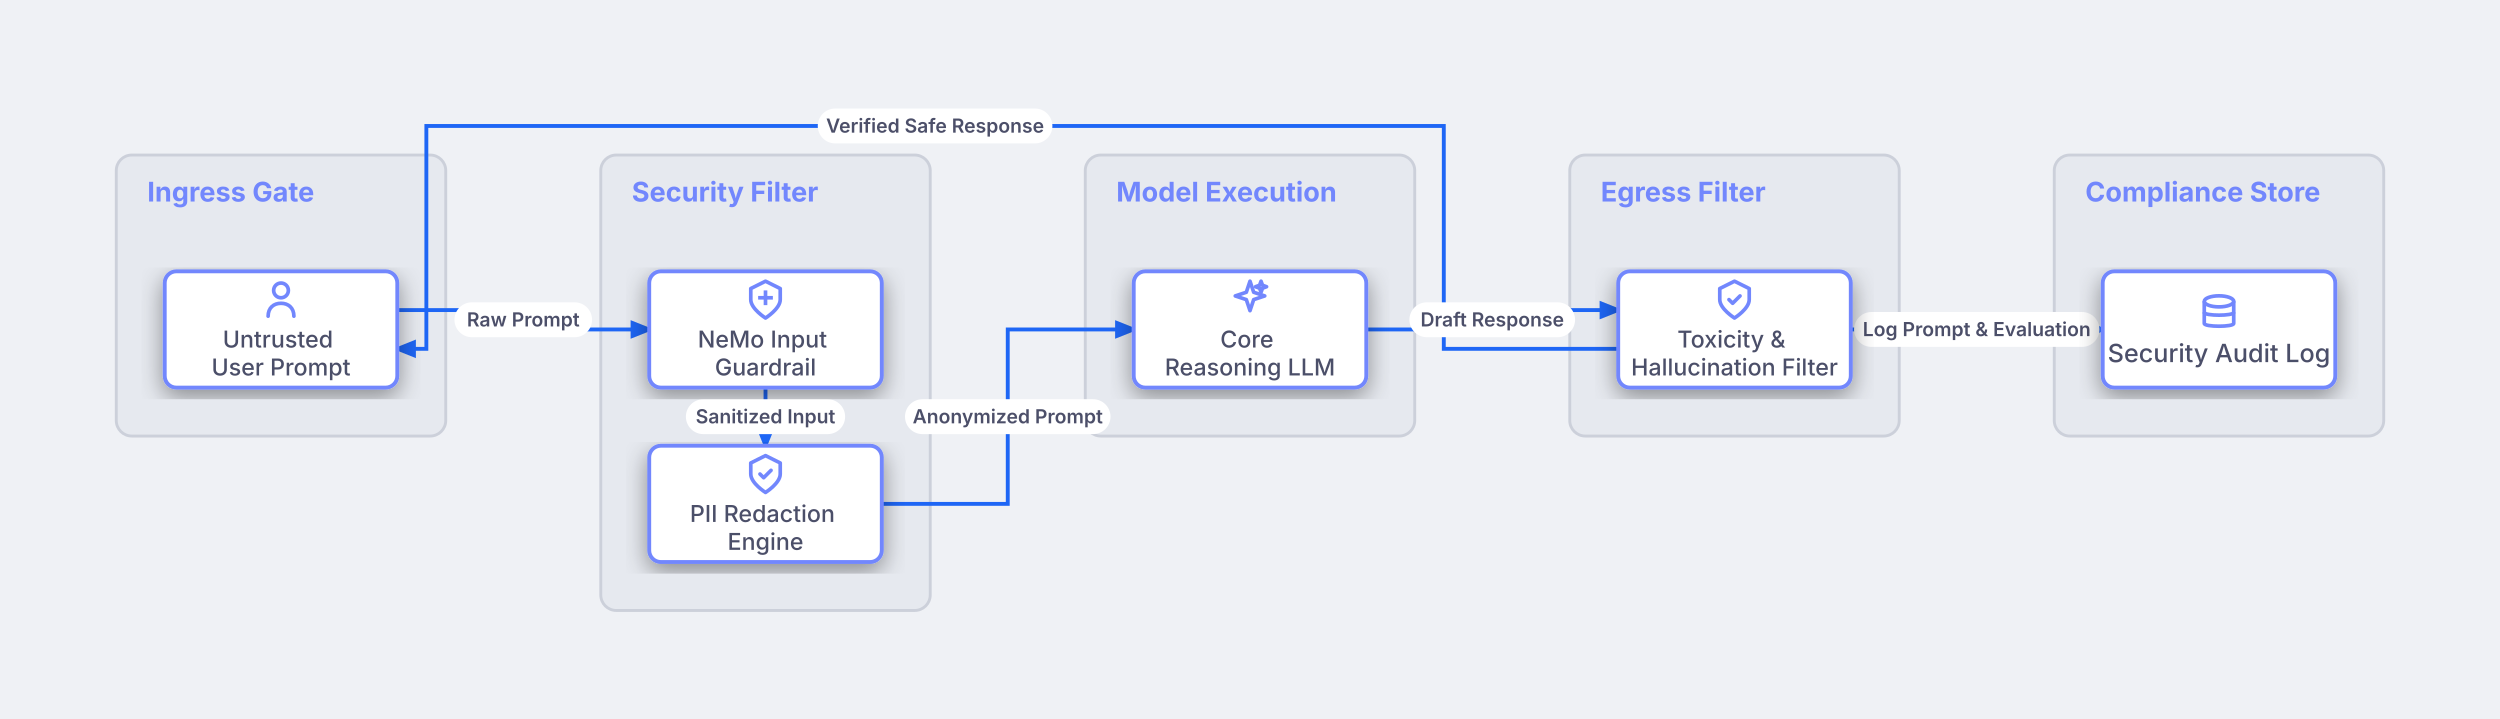
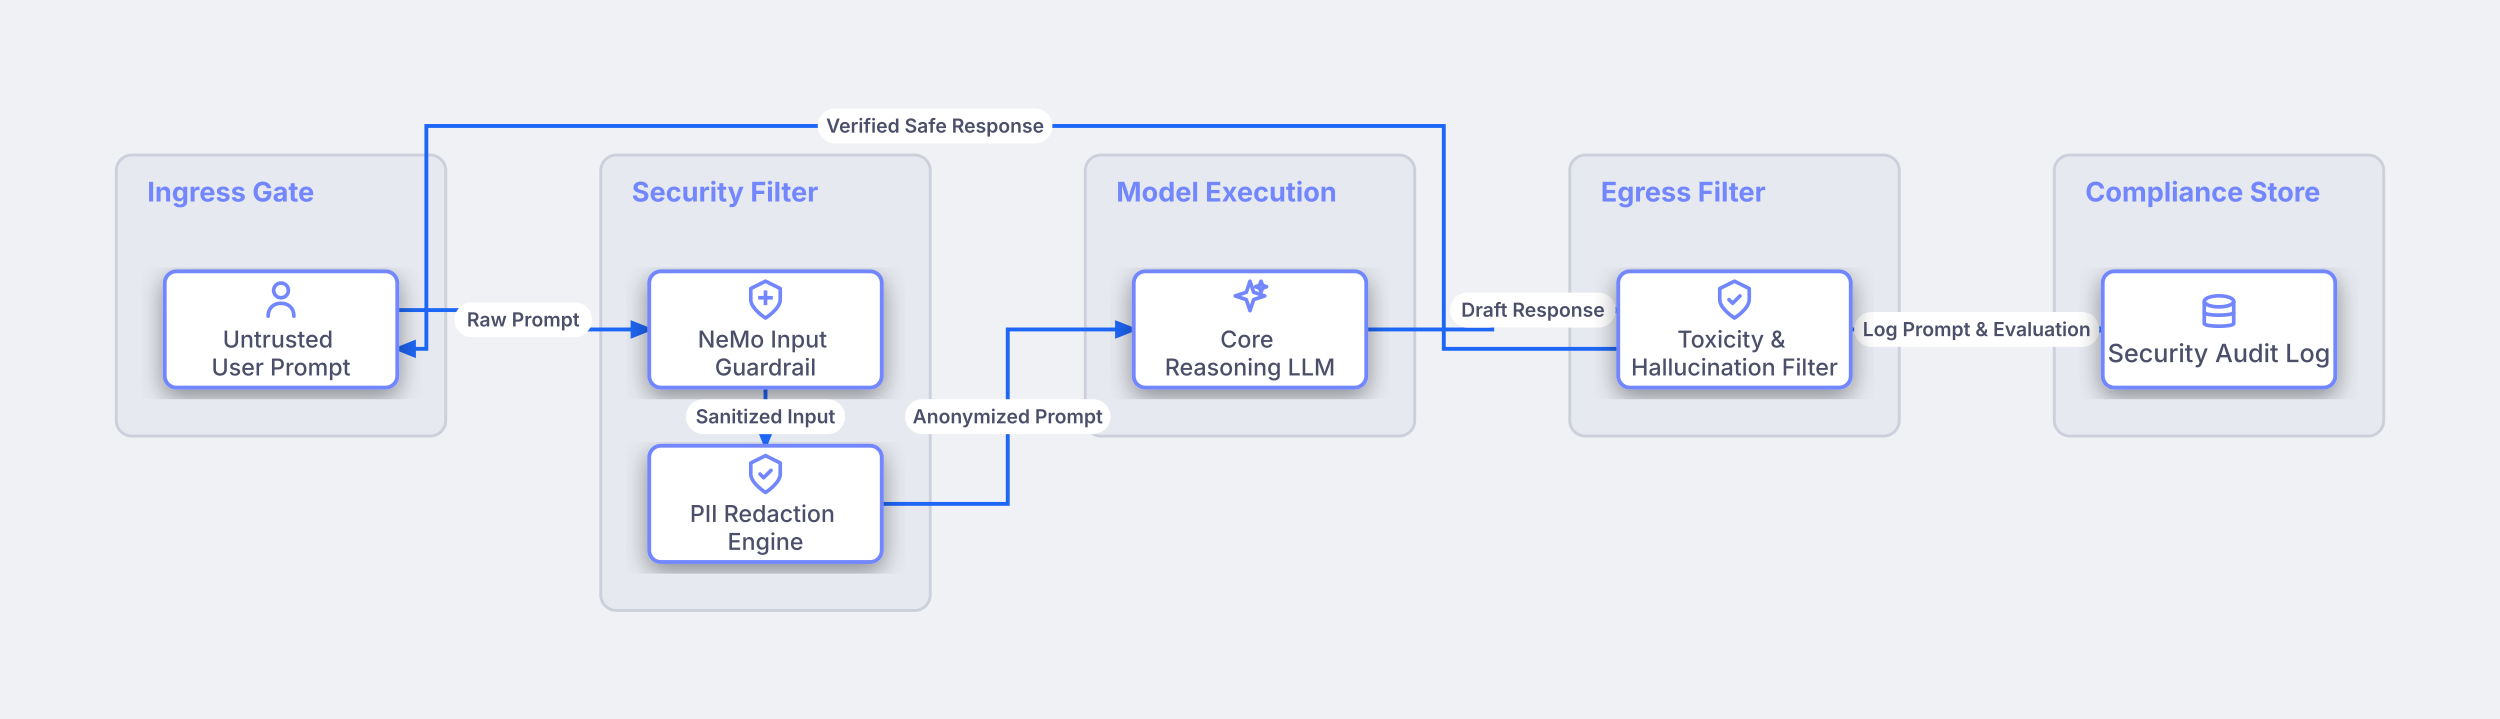
<svg xmlns="http://www.w3.org/2000/svg" viewBox="0 0 1290 371" width="1290" height="371">
  <defs>
    <marker id="arrow" viewBox="0 0 10 10" refX="8" refY="5" markerWidth="6" markerHeight="6" orient="auto-start-reverse">
      <path d="M 0 1 L 10 5 L 0 9 z" fill="#7287FD" />
    </marker>
    <marker id="arrow-tail" viewBox="0 0 10 10" refX="2" refY="5" markerWidth="6" markerHeight="6" orient="auto">
      <path d="M 10 1 L 0 5 L 10 9 z" fill="#7287FD" />
    </marker>
    <marker id="arrow-1E66F5" viewBox="0 0 10 10" refX="8" refY="5" markerWidth="6" markerHeight="6" orient="auto-start-reverse">
      <path d="M 0 1 L 10 5 L 0 9 z" fill="#1E66F5" />
    </marker>
    <marker id="arrow-1E66F5-tail" viewBox="0 0 10 10" refX="2" refY="5" markerWidth="6" markerHeight="6" orient="auto">
      <path d="M 10 1 L 0 5 L 10 9 z" fill="#1E66F5" />
    </marker>
    <filter id="shadow" x="-10%" y="-10%" width="120%" height="120%">
      <feDropShadow dx="0" dy="4" stdDeviation="6" flood-color="#000000" flood-opacity="0.4" />
    </filter>
  </defs>
  <rect width="100%" height="100%" fill="#EFF1F5" />
  <g id="group_1">
    <rect x="60.0" y="80.0" width="170.0" height="145.0" rx="8" fill="#E6E9EF" stroke="#CCD0DA" stroke-width="1.5" />
    <text x="76" y="104" fill="#7287FD" font-family="Inter, -apple-system, BlinkMacSystemFont, 'Segoe UI', Roboto, sans-serif" font-size="14" font-weight="700" text-anchor="start">Ingress Gate</text>
  </g>
  <g id="group_2">
    <rect x="310.0" y="80.0" width="170.0" height="235.0" rx="8" fill="#E6E9EF" stroke="#CCD0DA" stroke-width="1.5" />
    <text x="326" y="104" fill="#7287FD" font-family="Inter, -apple-system, BlinkMacSystemFont, 'Segoe UI', Roboto, sans-serif" font-size="14" font-weight="700" text-anchor="start">Security Filter</text>
  </g>
  <g id="group_3">
    <rect x="560.0" y="80.0" width="170.0" height="145.0" rx="8" fill="#E6E9EF" stroke="#CCD0DA" stroke-width="1.5" />
    <text x="576" y="104" fill="#7287FD" font-family="Inter, -apple-system, BlinkMacSystemFont, 'Segoe UI', Roboto, sans-serif" font-size="14" font-weight="700" text-anchor="start">Model Execution</text>
  </g>
  <g id="group_4">
    <rect x="810.0" y="80.0" width="170.0" height="145.0" rx="8" fill="#E6E9EF" stroke="#CCD0DA" stroke-width="1.5" />
    <text x="826" y="104" fill="#7287FD" font-family="Inter, -apple-system, BlinkMacSystemFont, 'Segoe UI', Roboto, sans-serif" font-size="14" font-weight="700" text-anchor="start">Egress Filter</text>
  </g>
  <g id="group_5">
    <rect x="1060.0" y="80.0" width="170.0" height="145.0" rx="8" fill="#E6E9EF" stroke="#CCD0DA" stroke-width="1.5" />
    <text x="1076" y="104" fill="#7287FD" font-family="Inter, -apple-system, BlinkMacSystemFont, 'Segoe UI', Roboto, sans-serif" font-size="14" font-weight="700" text-anchor="start">Compliance Store</text>
  </g>
  <path d="M 205.0 160.0 L 270.0 160.0 L 270.0 170.0 L 335.0 170.0" fill="none" stroke="#1E66F5" stroke-width="2" marker-end="url(#arrow-1E66F5)" />
  <path d="M 395.0 200.0 L 395.0 230.0" fill="none" stroke="#1E66F5" stroke-width="2" marker-end="url(#arrow-1E66F5)" />
  <path d="M 455.0 260.0 L 520.0 260.0 L 520.0 170.0 L 585.0 170.0" fill="none" stroke="#1E66F5" stroke-width="2" marker-end="url(#arrow-1E66F5)" />
  <path d="M 705.0 170.0 L 770.0 170.0 L 770.0 160.0 L 835.0 160.0" fill="none" stroke="#1E66F5" stroke-width="2" marker-end="url(#arrow-1E66F5)" />
  <path d="M 955.0 170.0 L 1085.0 170.0" fill="none" stroke="#1E66F5" stroke-width="2" stroke-dasharray="5,5" marker-end="url(#arrow-1E66F5)" />
  <path d="M 835.0 180.0 L 745.0 180.0 L 745.0 65.0 L 220.0 65.0 L 220.0 180.0 L 205.0 180.0" fill="none" stroke="#1E66F5" stroke-width="2" marker-end="url(#arrow-1E66F5)" />
  <g class="badge">
    <rect x="234.493" y="156.0" width="71.015" height="18.0" rx="9.0" fill="#FFFFFF" />
    <text x="270" y="168.44" fill="#4C4F69" font-family="Inter, -apple-system, BlinkMacSystemFont, 'Segoe UI', Roboto, sans-serif" font-size="10" font-weight="600" text-anchor="middle">Raw Prompt</text>
  </g>
  <g class="badge">
    <rect x="353.921" y="206.0" width="82.157" height="18.0" rx="9.0" fill="#FFFFFF" />
    <text x="395" y="218.44" fill="#4C4F69" font-family="Inter, -apple-system, BlinkMacSystemFont, 'Segoe UI', Roboto, sans-serif" font-size="10" font-weight="600" text-anchor="middle">Sanitized Input</text>
  </g>
  <g class="badge">
    <rect x="466.98" y="206.0" width="106.039" height="18.0" rx="9.0" fill="#FFFFFF" />
    <text x="520" y="218.44" fill="#4C4F69" font-family="Inter, -apple-system, BlinkMacSystemFont, 'Segoe UI', Roboto, sans-serif" font-size="10" font-weight="600" text-anchor="middle">Anonymized Prompt</text>
  </g>
  <g class="badge">
-     <rect x="727.261" y="156.0" width="85.478" height="18.0" rx="9.0" fill="#FFFFFF" />
-     <text x="770" y="168.44" fill="#4C4F69" font-family="Inter, -apple-system, BlinkMacSystemFont, 'Segoe UI', Roboto, sans-serif" font-size="10" font-weight="600" text-anchor="middle">Draft Response</text>
+     <rect x="748.261" y="151.0" width="85.478" height="18.0" rx="9.0" fill="#FFFFFF" />
+     <text x="791" y="163.44" fill="#4C4F69" font-family="Inter, -apple-system, BlinkMacSystemFont, 'Segoe UI', Roboto, sans-serif" font-size="10" font-weight="600" text-anchor="middle">Draft Response</text>
  </g>
  <g class="badge">
    <rect x="956.69" y="161.0" width="126.62" height="18.0" rx="9.0" fill="#FFFFFF" />
    <text x="1020" y="173.44" fill="#4C4F69" font-family="Inter, -apple-system, BlinkMacSystemFont, 'Segoe UI', Roboto, sans-serif" font-size="10" font-weight="600" text-anchor="middle">Log Prompt &amp; Evaluation</text>
  </g>
  <g class="badge">
    <rect x="421.968" y="56.0" width="121.063" height="18.0" rx="9.0" fill="#FFFFFF" />
    <text x="482.5" y="68.44" fill="#4C4F69" font-family="Inter, -apple-system, BlinkMacSystemFont, 'Segoe UI', Roboto, sans-serif" font-size="10" font-weight="600" text-anchor="middle">Verified Safe Response</text>
  </g>
  <g id="user_input" filter="url(#shadow)">
    <rect x="85.0" y="140.0" width="120.0" height="60.0" rx="6.0" fill="#FFFFFF" stroke="#7287FD" stroke-width="2.0" />
    <g class="icon icon-user" transform="translate(133.6, 143.2) scale(0.95)">
      <circle cx="12" cy="7" r="4" fill="none" stroke="#7287FD" stroke-width="2.0" />
      <path d="M 5 21 C 5 16.5 8 14 12 14 C 16 14 19 16.5 19 21" fill="none" stroke="#7287FD" stroke-width="2.0" stroke-linecap="round" />
    </g>
    <text x="145" y="179.33" text-anchor="middle" fill="#4C4F69" font-family="Inter, -apple-system, BlinkMacSystemFont, 'Segoe UI', Roboto, sans-serif" font-size="12" font-weight="500">
      <tspan x="145" dy="0">Untrusted</tspan>
      <tspan x="145" dy="14.4">User Prompt</tspan>
    </text>
  </g>
  <g id="guard_in" filter="url(#shadow)">
    <rect x="335.0" y="140.0" width="120.0" height="60.0" rx="6.0" fill="#FFFFFF" stroke="#7287FD" stroke-width="2.0" />
    <g class="icon icon-firewall" transform="translate(383.6, 143.2) scale(0.95)">
      <path d="M 12 2 L 20 6 V 12 C 20 17 12 22 12 22 C 12 22 4 17 4 12 V 6 Z" fill="none" stroke="#7287FD" stroke-width="2.0" stroke-linejoin="round" />
      <line x1="8" y1="11" x2="16" y2="11" stroke="#7287FD" stroke-width="2.0" />
      <line x1="12" y1="7" x2="12" y2="15" stroke="#7287FD" stroke-width="2.0" />
    </g>
    <text x="395" y="179.33" text-anchor="middle" fill="#4C4F69" font-family="Inter, -apple-system, BlinkMacSystemFont, 'Segoe UI', Roboto, sans-serif" font-size="12" font-weight="500">
      <tspan x="395" dy="0">NeMo Input</tspan>
      <tspan x="395" dy="14.4">Guardrail</tspan>
    </text>
  </g>
  <g id="pii_mask" filter="url(#shadow)">
    <rect x="335.0" y="230.0" width="120.0" height="60.0" rx="6.0" fill="#FFFFFF" stroke="#7287FD" stroke-width="2.0" />
    <g class="icon icon-shield" transform="translate(383.6, 233.2) scale(0.95)">
      <path d="M 12 2 L 20 6 V 12 C 20 17 12 22 12 22 C 12 22 4 17 4 12 V 6 Z" fill="none" stroke="#7287FD" stroke-width="2.0" stroke-linejoin="round" />
      <polyline points="9,12 11,14 15,10" fill="none" stroke="#7287FD" stroke-width="2.0" stroke-linecap="round" stroke-linejoin="round" />
    </g>
    <text x="395" y="269.33" text-anchor="middle" fill="#4C4F69" font-family="Inter, -apple-system, BlinkMacSystemFont, 'Segoe UI', Roboto, sans-serif" font-size="12" font-weight="500">
      <tspan x="395" dy="0">PII Redaction</tspan>
      <tspan x="395" dy="14.4">Engine</tspan>
    </text>
  </g>
  <g id="llm_core" filter="url(#shadow)">
    <rect x="585.0" y="140.0" width="120.0" height="60.0" rx="6.0" fill="#FFFFFF" stroke="#7287FD" stroke-width="2.0" />
    <g class="icon icon-model" transform="translate(633.6, 143.2) scale(0.95)">
      <path d="M 12 2 L 14 8 L 20 10 L 14 12 L 12 18 L 10 12 L 4 10 L 10 8 Z" fill="none" stroke="#7287FD" stroke-width="2.0" stroke-linejoin="round" />
      <path d="M 18 2 L 18.8 4.2 L 21 5 L 18.8 5.8 L 18 8 L 17.2 5.8 L 15 5 L 17.2 4.2 Z" fill="none" stroke="#7287FD" stroke-width="2.0" stroke-linejoin="round" />
    </g>
    <text x="645" y="179.33" text-anchor="middle" fill="#4C4F69" font-family="Inter, -apple-system, BlinkMacSystemFont, 'Segoe UI', Roboto, sans-serif" font-size="12" font-weight="500">
      <tspan x="645" dy="0">Core</tspan>
      <tspan x="645" dy="14.4">Reasoning LLM</tspan>
    </text>
  </g>
  <g id="guard_out" filter="url(#shadow)">
    <rect x="835.0" y="140.0" width="120.0" height="60.0" rx="6.0" fill="#FFFFFF" stroke="#7287FD" stroke-width="2.0" />
    <g class="icon icon-shield" transform="translate(883.6, 143.2) scale(0.95)">
      <path d="M 12 2 L 20 6 V 12 C 20 17 12 22 12 22 C 12 22 4 17 4 12 V 6 Z" fill="none" stroke="#7287FD" stroke-width="2.0" stroke-linejoin="round" />
      <polyline points="9,12 11,14 15,10" fill="none" stroke="#7287FD" stroke-width="2.0" stroke-linecap="round" stroke-linejoin="round" />
    </g>
    <text x="895" y="179.33" text-anchor="middle" fill="#4C4F69" font-family="Inter, -apple-system, BlinkMacSystemFont, 'Segoe UI', Roboto, sans-serif" font-size="12" font-weight="500">
      <tspan x="895" dy="0">Toxicity &amp;</tspan>
      <tspan x="895" dy="14.4">Hallucination Filter</tspan>
    </text>
  </g>
  <g id="audit_log" filter="url(#shadow)">
    <rect x="1085.0" y="140.0" width="120.0" height="60.0" rx="6.0" fill="#FFFFFF" stroke="#7287FD" stroke-width="2.0" />
    <g class="icon icon-storage" transform="translate(1133.6, 149.8) scale(0.95)">
      <ellipse cx="12" cy="6" rx="8" ry="3" fill="none" stroke="#7287FD" stroke-width="2.0" />
      <path d="M 4 6 V 18 C 4 20 20 20 20 18 V 6" fill="none" stroke="#7287FD" stroke-width="2.0" />
      <path d="M 4 12 C 4 14 20 14 20 12" fill="none" stroke="#7287FD" stroke-width="2.0" />
    </g>
    <text x="1145" y="186.87" fill="#4C4F69" font-family="Inter, -apple-system, BlinkMacSystemFont, 'Segoe UI', Roboto, sans-serif" font-size="13" font-weight="500" text-anchor="middle">Security Audit Log</text>
  </g>
</svg>
